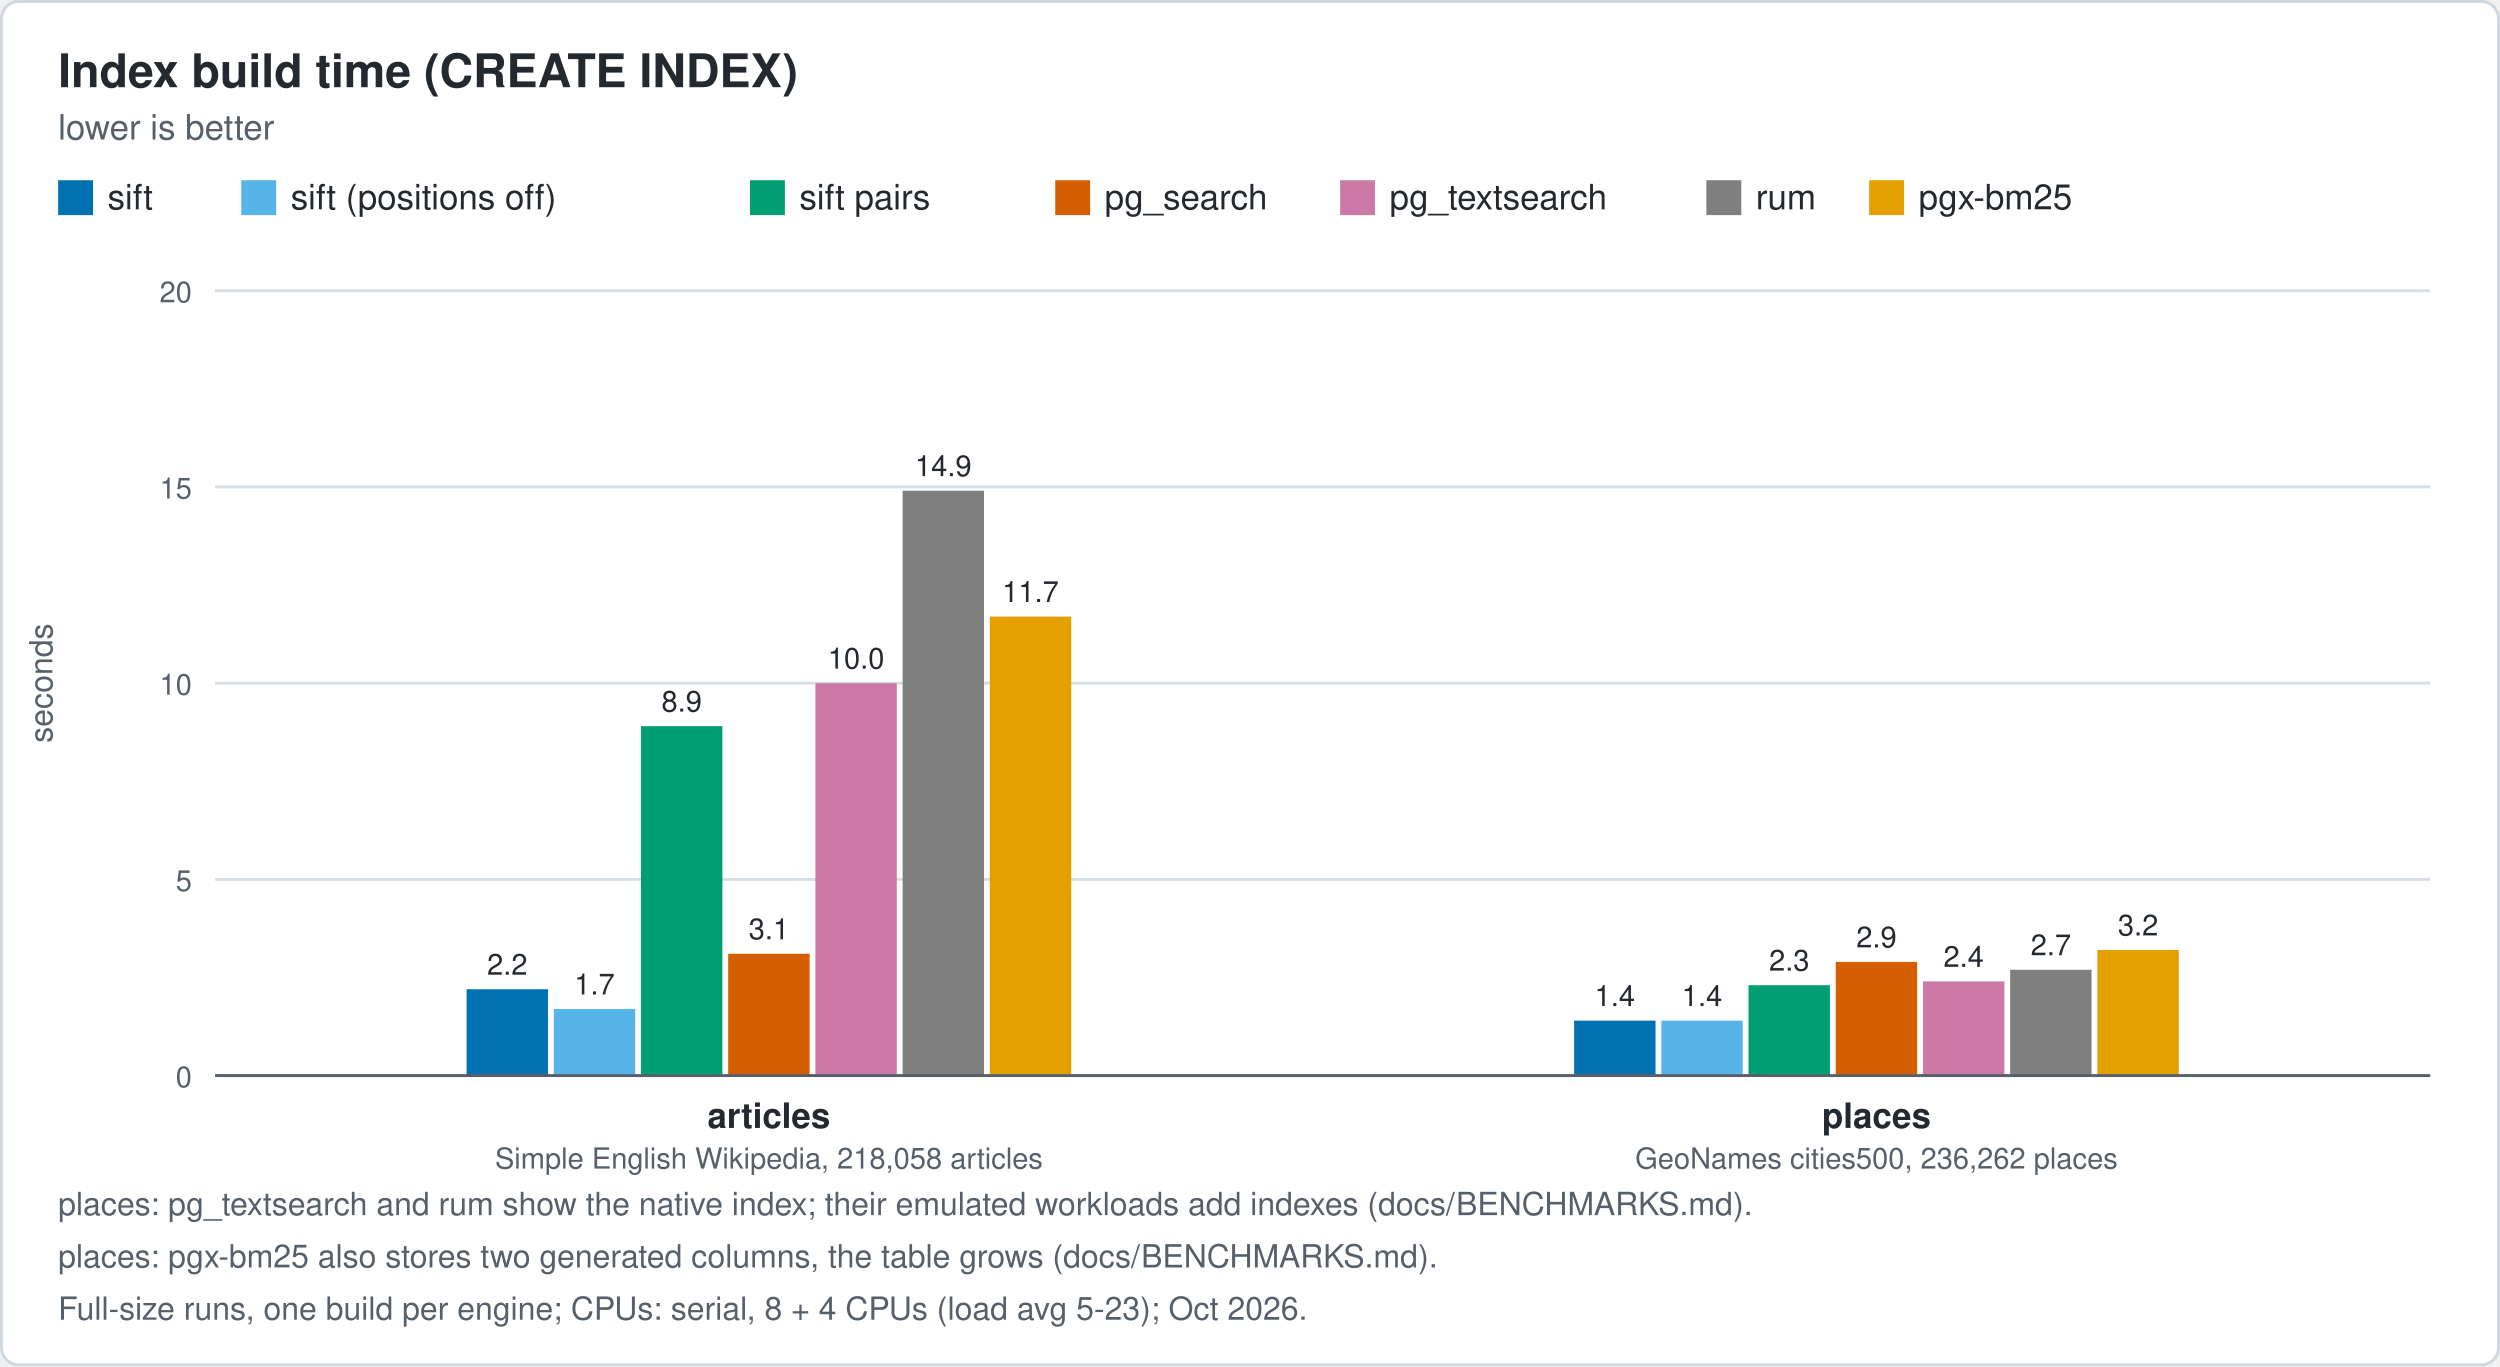
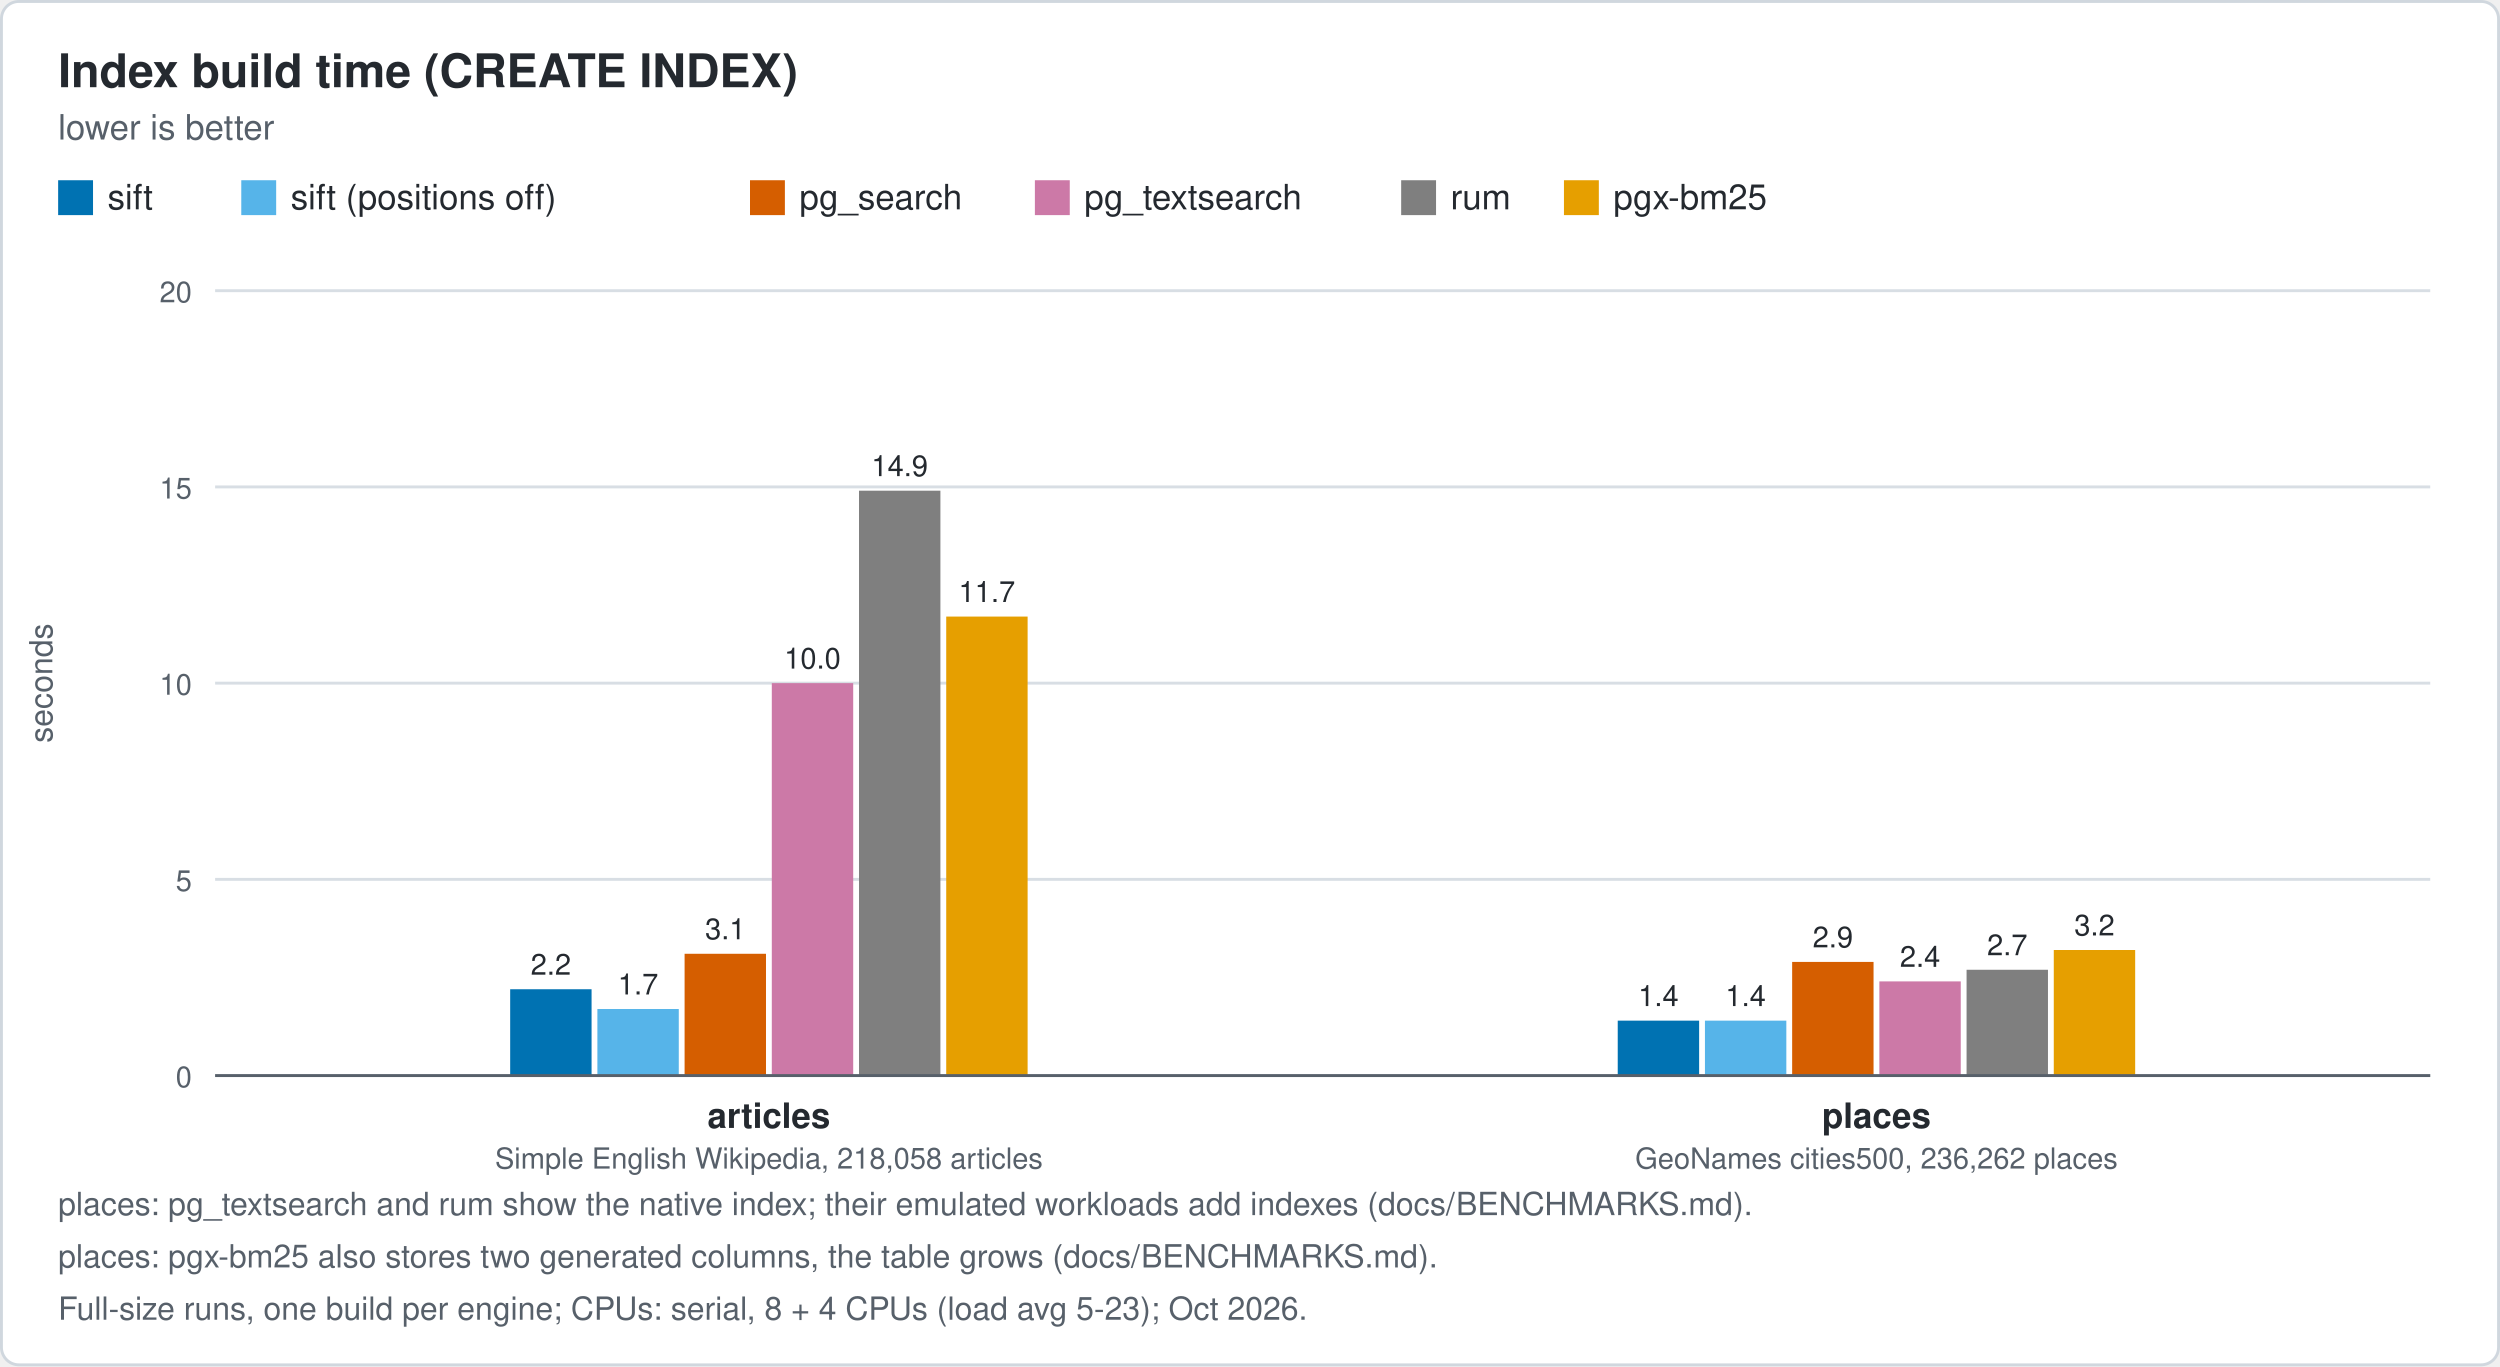
<svg xmlns="http://www.w3.org/2000/svg" width="860" height="470" viewBox="0 0 860 470" role="img" aria-labelledby="t d" font-family="Helvetica, Arial, sans-serif">
  <rect x="0.5" y="0.5" width="859" height="469" rx="6" fill="#ffffff" stroke="#d0d7de" />
  <text x="20" y="30" font-size="16" text-anchor="start" fill="#24292f" font-weight="bold">Index build time (CREATE INDEX)</text>
  <text x="20" y="48" font-size="12" text-anchor="start" fill="#57606a">lower is better</text>
  <rect x="20" y="62" width="12" height="12" fill="#0072B2" />
  <text x="37" y="72" font-size="12" text-anchor="start" fill="#24292f">sift</text>
  <rect x="83" y="62" width="12" height="12" fill="#56B4E9" />
  <text x="100" y="72" font-size="12" text-anchor="start" fill="#24292f">sift (positions off)</text>
-   <rect x="258" y="62" width="12" height="12" fill="#009E73" />
-   <text x="275" y="72" font-size="12" text-anchor="start" fill="#24292f">sift pairs</text>
-   <rect x="363" y="62" width="12" height="12" fill="#D55E00" />
-   <text x="380" y="72" font-size="12" text-anchor="start" fill="#24292f">pg_search</text>
-   <rect x="461" y="62" width="12" height="12" fill="#CC79A7" />
-   <text x="478" y="72" font-size="12" text-anchor="start" fill="#24292f">pg_textsearch</text>
-   <rect x="587" y="62" width="12" height="12" fill="#7f7f7f" />
-   <text x="604" y="72" font-size="12" text-anchor="start" fill="#24292f">rum</text>
-   <rect x="643" y="62" width="12" height="12" fill="#E69F00" />
-   <text x="660" y="72" font-size="12" text-anchor="start" fill="#24292f">pgx-bm25</text>
+   <rect x="258" y="62" width="12" height="12" fill="#D55E00" />
+   <text x="275" y="72" font-size="12" text-anchor="start" fill="#24292f">pg_search</text>
+   <rect x="356" y="62" width="12" height="12" fill="#CC79A7" />
+   <text x="373" y="72" font-size="12" text-anchor="start" fill="#24292f">pg_textsearch</text>
+   <rect x="482" y="62" width="12" height="12" fill="#7f7f7f" />
+   <text x="499" y="72" font-size="12" text-anchor="start" fill="#24292f">rum</text>
+   <rect x="538" y="62" width="12" height="12" fill="#E69F00" />
+   <text x="555" y="72" font-size="12" text-anchor="start" fill="#24292f">pgx-bm25</text>
  <line x1="74" y1="370" x2="836" y2="370" stroke="#d8dee4" stroke-width="1" />
  <text x="66" y="374" font-size="10" text-anchor="end" fill="#57606a">0</text>
  <line x1="74" y1="302.5" x2="836" y2="302.5" stroke="#d8dee4" stroke-width="1" />
  <text x="66" y="306.5" font-size="10" text-anchor="end" fill="#57606a">5</text>
  <line x1="74" y1="235" x2="836" y2="235" stroke="#d8dee4" stroke-width="1" />
  <text x="66" y="239" font-size="10" text-anchor="end" fill="#57606a">10</text>
  <line x1="74" y1="167.5" x2="836" y2="167.5" stroke="#d8dee4" stroke-width="1" />
  <text x="66" y="171.5" font-size="10" text-anchor="end" fill="#57606a">15</text>
  <line x1="74" y1="100" x2="836" y2="100" stroke="#d8dee4" stroke-width="1" />
  <text x="66" y="104" font-size="10" text-anchor="end" fill="#57606a">20</text>
  <text transform="translate(18 235) rotate(-90)" font-size="11" text-anchor="middle" fill="#57606a">seconds</text>
-   <rect x="160.5" y="340.3" width="28" height="29.7" fill="#0072B2" />
-   <text x="174.5" y="335.3" font-size="10" text-anchor="middle" fill="#24292f" stroke="#ffffff" stroke-width="3" paint-order="stroke">2.2</text>
-   <rect x="190.5" y="347.1" width="28" height="22.9" fill="#56B4E9" />
-   <text x="204.5" y="342.1" font-size="10" text-anchor="middle" fill="#24292f" stroke="#ffffff" stroke-width="3" paint-order="stroke">1.7</text>
-   <rect x="220.5" y="249.8" width="28" height="120.2" fill="#009E73" />
-   <text x="234.5" y="244.8" font-size="10" text-anchor="middle" fill="#24292f" stroke="#ffffff" stroke-width="3" paint-order="stroke">8.9</text>
-   <rect x="250.5" y="328.1" width="28" height="41.9" fill="#D55E00" />
-   <text x="264.5" y="323.1" font-size="10" text-anchor="middle" fill="#24292f" stroke="#ffffff" stroke-width="3" paint-order="stroke">3.1</text>
-   <rect x="280.5" y="235" width="28" height="135" fill="#CC79A7" />
-   <text x="294.5" y="230" font-size="10" text-anchor="middle" fill="#24292f" stroke="#ffffff" stroke-width="3" paint-order="stroke">10.0</text>
-   <rect x="310.5" y="168.8" width="28" height="201.2" fill="#7f7f7f" />
-   <text x="324.5" y="163.8" font-size="10" text-anchor="middle" fill="#24292f" stroke="#ffffff" stroke-width="3" paint-order="stroke">14.9</text>
-   <rect x="340.5" y="212.1" width="28" height="157.9" fill="#E69F00" />
-   <text x="354.5" y="207.1" font-size="10" text-anchor="middle" fill="#24292f" stroke="#ffffff" stroke-width="3" paint-order="stroke">11.7</text>
+   <rect x="175.5" y="340.3" width="28" height="29.7" fill="#0072B2" />
+   <text x="189.5" y="335.3" font-size="10" text-anchor="middle" fill="#24292f" stroke="#ffffff" stroke-width="3" paint-order="stroke">2.2</text>
+   <rect x="205.5" y="347.1" width="28" height="22.9" fill="#56B4E9" />
+   <text x="219.5" y="342.1" font-size="10" text-anchor="middle" fill="#24292f" stroke="#ffffff" stroke-width="3" paint-order="stroke">1.7</text>
+   <rect x="235.5" y="328.1" width="28" height="41.9" fill="#D55E00" />
+   <text x="249.5" y="323.1" font-size="10" text-anchor="middle" fill="#24292f" stroke="#ffffff" stroke-width="3" paint-order="stroke">3.1</text>
+   <rect x="265.5" y="235" width="28" height="135" fill="#CC79A7" />
+   <text x="279.5" y="230" font-size="10" text-anchor="middle" fill="#24292f" stroke="#ffffff" stroke-width="3" paint-order="stroke">10.0</text>
+   <rect x="295.5" y="168.8" width="28" height="201.2" fill="#7f7f7f" />
+   <text x="309.5" y="163.8" font-size="10" text-anchor="middle" fill="#24292f" stroke="#ffffff" stroke-width="3" paint-order="stroke">14.9</text>
+   <rect x="325.5" y="212.1" width="28" height="157.9" fill="#E69F00" />
+   <text x="339.5" y="207.1" font-size="10" text-anchor="middle" fill="#24292f" stroke="#ffffff" stroke-width="3" paint-order="stroke">11.7</text>
  <text x="264.5" y="388" font-size="12" text-anchor="middle" fill="#24292f" font-weight="bold">articles</text>
  <text x="264.5" y="402" font-size="10" text-anchor="middle" fill="#57606a">Simple English Wikipedia, 218,058 articles</text>
-   <rect x="541.5" y="351.1" width="28" height="18.9" fill="#0072B2" />
-   <text x="555.5" y="346.1" font-size="10" text-anchor="middle" fill="#24292f" stroke="#ffffff" stroke-width="3" paint-order="stroke">1.4</text>
-   <rect x="571.5" y="351.1" width="28" height="18.9" fill="#56B4E9" />
-   <text x="585.5" y="346.1" font-size="10" text-anchor="middle" fill="#24292f" stroke="#ffffff" stroke-width="3" paint-order="stroke">1.4</text>
-   <rect x="601.5" y="338.9" width="28" height="31.1" fill="#009E73" />
-   <text x="615.5" y="333.9" font-size="10" text-anchor="middle" fill="#24292f" stroke="#ffffff" stroke-width="3" paint-order="stroke">2.3</text>
-   <rect x="631.5" y="330.9" width="28" height="39.1" fill="#D55E00" />
-   <text x="645.5" y="325.9" font-size="10" text-anchor="middle" fill="#24292f" stroke="#ffffff" stroke-width="3" paint-order="stroke">2.9</text>
-   <rect x="661.5" y="337.6" width="28" height="32.4" fill="#CC79A7" />
-   <text x="675.5" y="332.6" font-size="10" text-anchor="middle" fill="#24292f" stroke="#ffffff" stroke-width="3" paint-order="stroke">2.4</text>
-   <rect x="691.5" y="333.6" width="28" height="36.5" fill="#7f7f7f" />
-   <text x="705.5" y="328.6" font-size="10" text-anchor="middle" fill="#24292f" stroke="#ffffff" stroke-width="3" paint-order="stroke">2.7</text>
-   <rect x="721.5" y="326.8" width="28" height="43.2" fill="#E69F00" />
-   <text x="735.5" y="321.8" font-size="10" text-anchor="middle" fill="#24292f" stroke="#ffffff" stroke-width="3" paint-order="stroke">3.2</text>
+   <rect x="556.5" y="351.1" width="28" height="18.9" fill="#0072B2" />
+   <text x="570.5" y="346.1" font-size="10" text-anchor="middle" fill="#24292f" stroke="#ffffff" stroke-width="3" paint-order="stroke">1.4</text>
+   <rect x="586.5" y="351.1" width="28" height="18.9" fill="#56B4E9" />
+   <text x="600.5" y="346.1" font-size="10" text-anchor="middle" fill="#24292f" stroke="#ffffff" stroke-width="3" paint-order="stroke">1.4</text>
+   <rect x="616.5" y="330.9" width="28" height="39.1" fill="#D55E00" />
+   <text x="630.5" y="325.9" font-size="10" text-anchor="middle" fill="#24292f" stroke="#ffffff" stroke-width="3" paint-order="stroke">2.9</text>
+   <rect x="646.5" y="337.6" width="28" height="32.4" fill="#CC79A7" />
+   <text x="660.5" y="332.6" font-size="10" text-anchor="middle" fill="#24292f" stroke="#ffffff" stroke-width="3" paint-order="stroke">2.4</text>
+   <rect x="676.5" y="333.6" width="28" height="36.5" fill="#7f7f7f" />
+   <text x="690.5" y="328.6" font-size="10" text-anchor="middle" fill="#24292f" stroke="#ffffff" stroke-width="3" paint-order="stroke">2.7</text>
+   <rect x="706.5" y="326.8" width="28" height="43.2" fill="#E69F00" />
+   <text x="720.5" y="321.8" font-size="10" text-anchor="middle" fill="#24292f" stroke="#ffffff" stroke-width="3" paint-order="stroke">3.2</text>
  <text x="645.5" y="388" font-size="12" text-anchor="middle" fill="#24292f" font-weight="bold">places</text>
  <text x="645.5" y="402" font-size="10" text-anchor="middle" fill="#57606a">GeoNames cities500, 236,262 places</text>
  <line x1="74" y1="370" x2="836" y2="370" stroke="#57606a" stroke-width="1" />
  <text x="20" y="436" font-size="11" text-anchor="start" fill="#57606a">places: pgx-bm25 also stores two generated columns, the table grows (docs/BENCHMARKS.md).</text>
  <text x="20" y="418" font-size="11" text-anchor="start" fill="#57606a">places: pg_textsearch and rum show the native index; their emulated workloads add indexes (docs/BENCHMARKS.md).</text>
  <text x="20" y="454" font-size="11" text-anchor="start" fill="#57606a">Full-size runs, one build per engine; CPUs: serial, 8 + 4 CPUs (load avg 5-23); Oct 2026.</text>
</svg>
